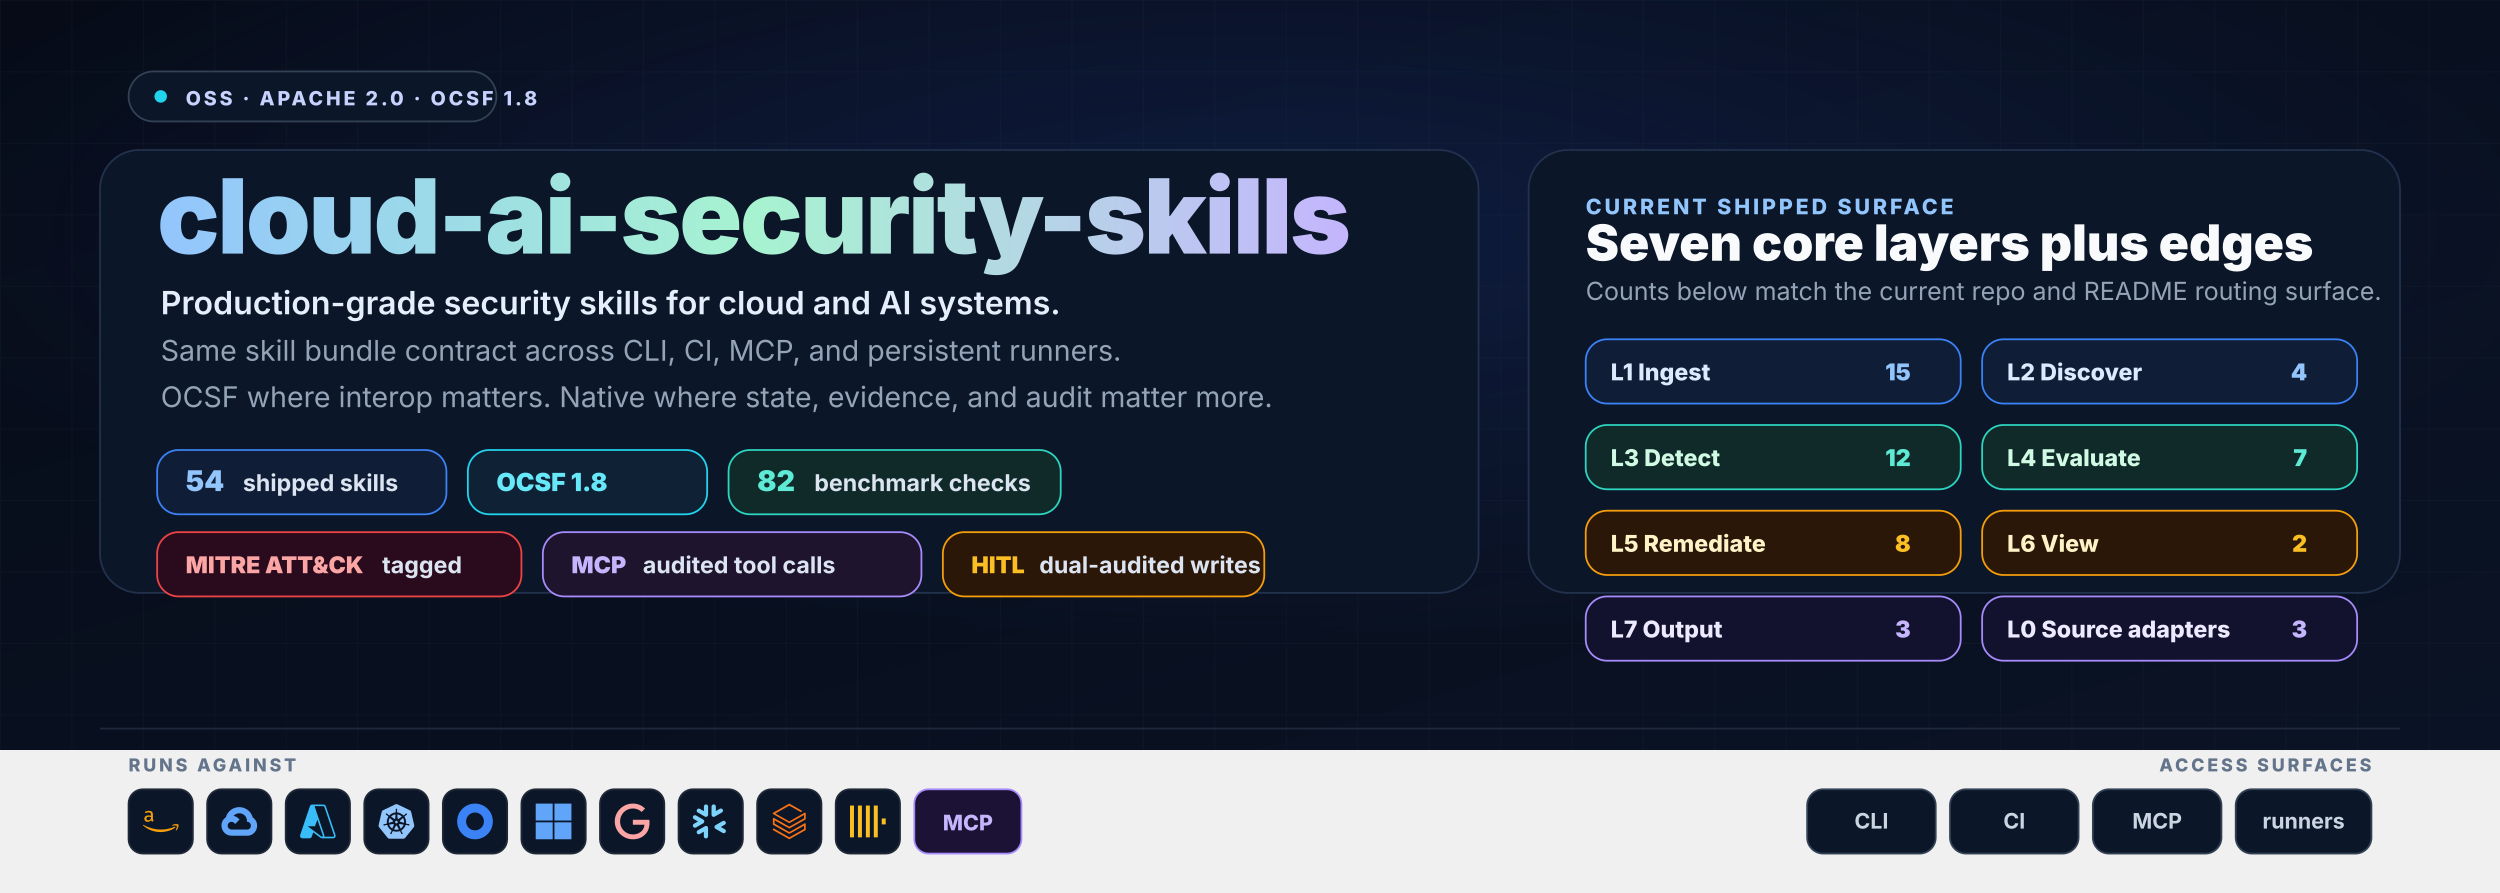
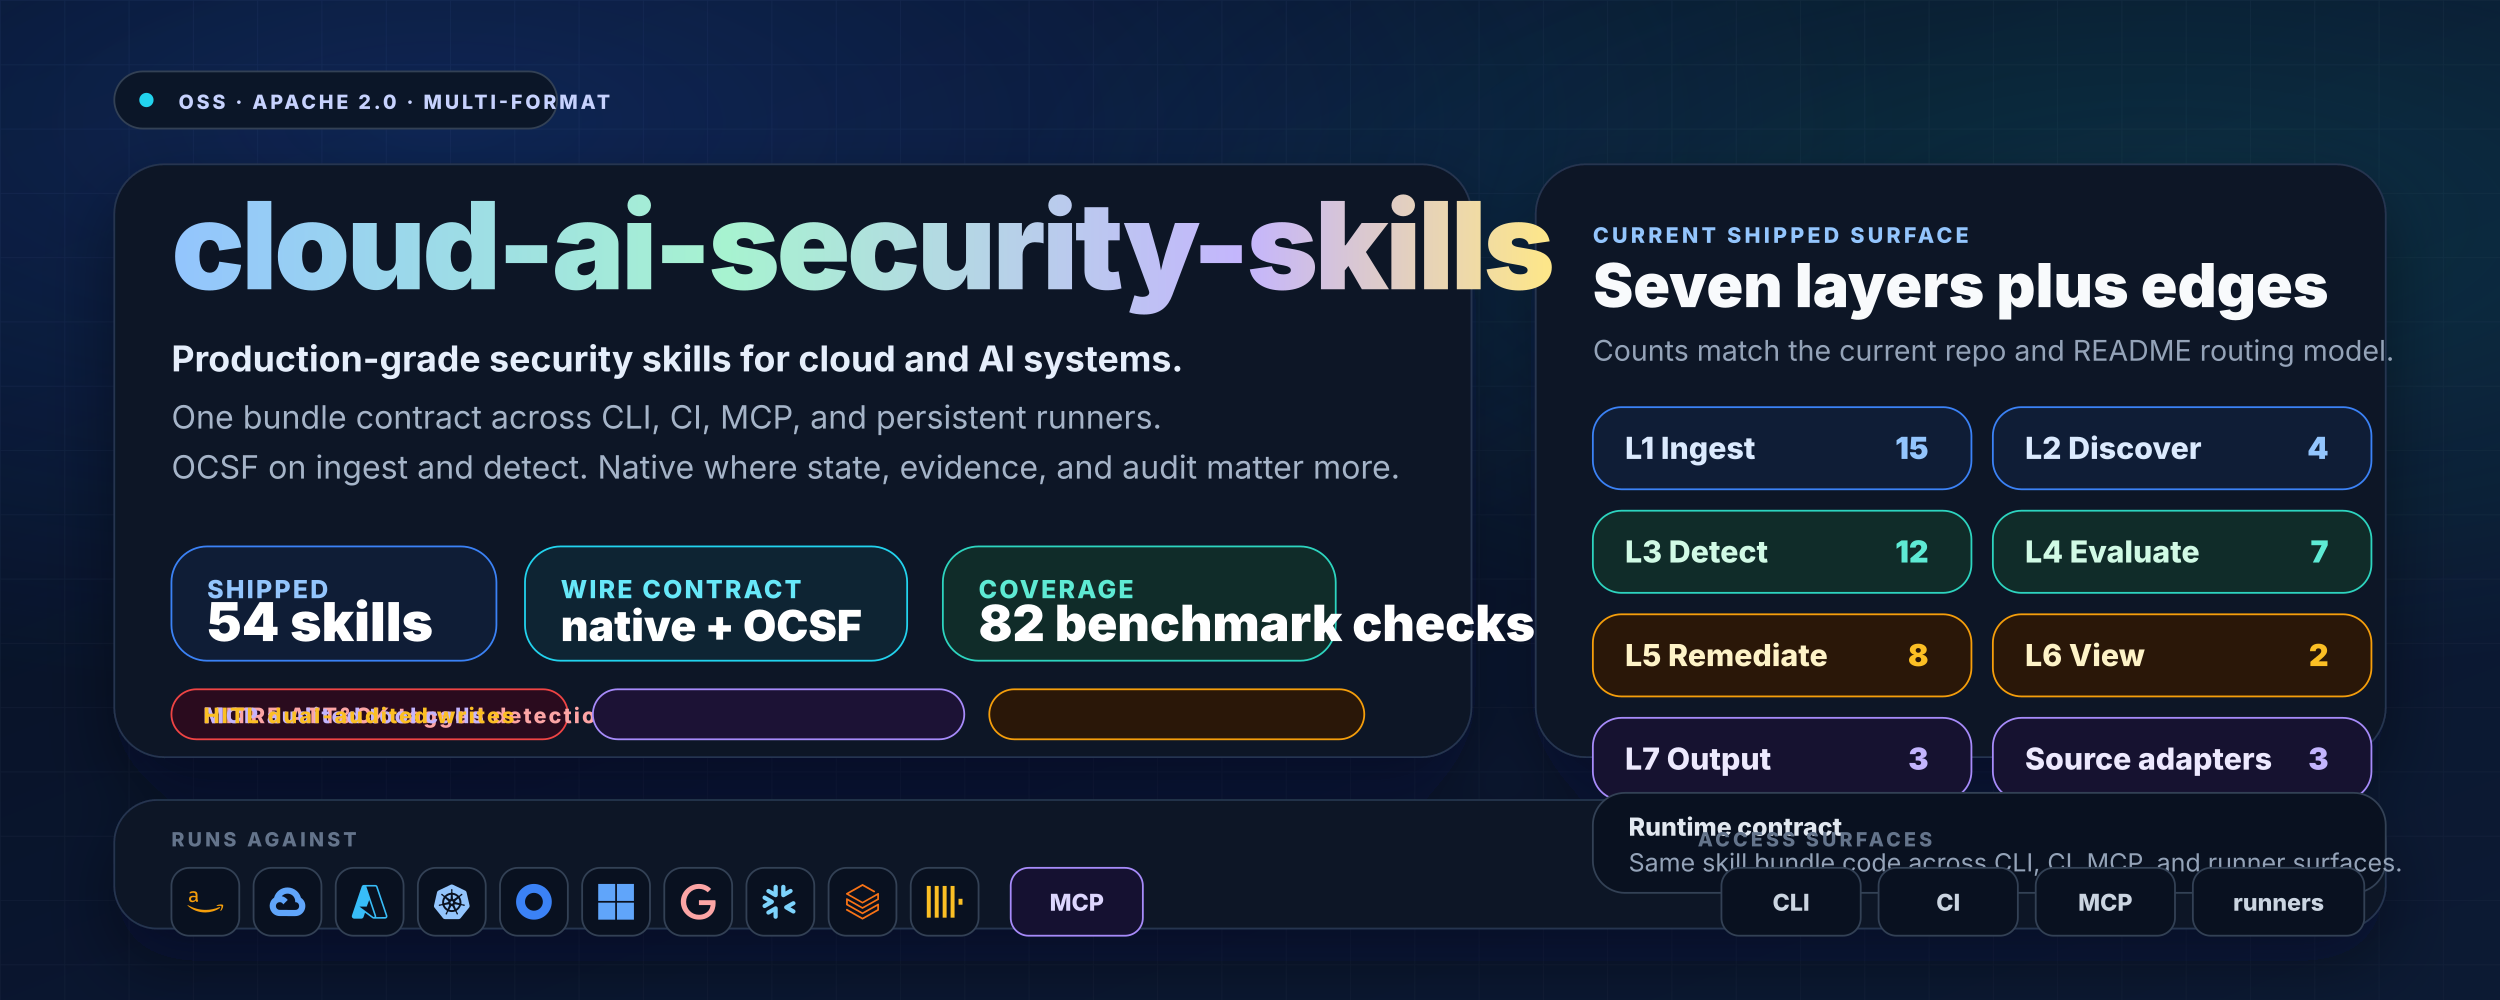
- <svg xmlns="http://www.w3.org/2000/svg" width="1400" height="500" viewBox="0 0 1400 500" role="img" aria-labelledby="title desc">
+ <svg xmlns="http://www.w3.org/2000/svg" width="1400" height="560" viewBox="0 0 1400 560" role="img" aria-labelledby="title desc">
  <defs>
    <linearGradient id="bg" x1="0" y1="0" x2="1" y2="1">
-       <stop offset="0%" stop-color="#060b17" />
-       <stop offset="100%" stop-color="#0a1325" />
+       <stop offset="0%" stop-color="#06101f" />
+       <stop offset="55%" stop-color="#0a1630" />
+       <stop offset="100%" stop-color="#0c1a33" />
    </linearGradient>
-     <radialGradient id="glow" cx="50%" cy="30%" r="55%">
-       <stop offset="0%" stop-color="#1e3a8a" stop-opacity="0.3" />
-       <stop offset="100%" stop-color="#1e3a8a" stop-opacity="0" />
+     <radialGradient id="glowA" cx="18%" cy="12%" r="58%">
+       <stop offset="0%" stop-color="#2563eb" stop-opacity="0.24" />
+       <stop offset="100%" stop-color="#2563eb" stop-opacity="0" />
+     </radialGradient>
+     <radialGradient id="glowB" cx="86%" cy="22%" r="46%">
+       <stop offset="0%" stop-color="#14b8a6" stop-opacity="0.16" />
+       <stop offset="100%" stop-color="#14b8a6" stop-opacity="0" />
    </radialGradient>
    <linearGradient id="wordmark" x1="0" y1="0" x2="1" y2="0">
      <stop offset="0%" stop-color="#93c5fd" />
-       <stop offset="50%" stop-color="#a7f3d0" />
-       <stop offset="100%" stop-color="#c4b5fd" />
+       <stop offset="40%" stop-color="#a7f3d0" />
+       <stop offset="78%" stop-color="#c4b5fd" />
+       <stop offset="100%" stop-color="#fde68a" />
    </linearGradient>
-     <pattern id="grid" x="0" y="0" width="40" height="40" patternUnits="userSpaceOnUse">
-       <path d="M40 0H0V40" fill="none" stroke="#1e293b" stroke-opacity="0.25" stroke-width="1" />
+     <pattern id="grid" x="0" y="0" width="36" height="36" patternUnits="userSpaceOnUse">
+       <path d="M36 0H0V36" fill="none" stroke="#1e2b45" stroke-opacity="0.36" stroke-width="1" />
    </pattern>
+     <filter id="shadow" x="-20%" y="-20%" width="140%" height="140%">
+       <feDropShadow dx="0" dy="18" stdDeviation="20" flood-color="#020617" flood-opacity="0.42" />
+     </filter>
    <symbol id="aws" viewBox="0 0 24 24">
      <path fill="#f59e0b" d="M6.763 10.036c0 .296.032.535.088.71.064.176.144.368.256.576.04.063.056.127.056.183 0 .08-.048.16-.152.24l-.503.335a.383.383 0 0 1-.208.072c-.08 0-.16-.04-.239-.112a2.47 2.47 0 0 1-.287-.375 6.18 6.18 0 0 1-.248-.471c-.622.734-1.405 1.101-2.347 1.101-.67 0-1.205-.191-1.596-.574-.391-.384-.59-.894-.59-1.533 0-.678.239-1.23.726-1.644.487-.415 1.133-.623 1.955-.623.272 0 .551.024.846.064.296.04.6.104.918.176v-.583c0-.607-.127-1.03-.375-1.277-.255-.248-.686-.367-1.3-.367-.28 0-.568.031-.863.103-.295.072-.583.16-.862.272a2.287 2.287 0 0 1-.28.104.488.488 0 0 1-.127.023c-.112 0-.168-.08-.168-.247v-.391c0-.128.016-.224.056-.28a.597.597 0 0 1 .224-.167c.279-.144.614-.264 1.005-.36a4.84 4.84 0 0 1 1.246-.151c.95 0 1.644.216 2.091.647.439.43.662 1.085.662 1.963v2.586zm-3.24 1.214c.263 0 .534-.048.822-.144.287-.096.543-.271.758-.51.128-.152.224-.32.272-.512.047-.191.08-.423.08-.694v-.335a6.66 6.66 0 0 0-.735-.136 6.02 6.02 0 0 0-.75-.048c-.535 0-.926.104-1.19.32-.263.215-.39.518-.39.917 0 .375.095.655.295.846.191.2.47.296.838.296zM21.698 16.207c-2.626 1.94-6.442 2.969-9.722 2.969-4.598 0-8.74-1.7-11.87-4.526-.247-.223-.024-.527.272-.351 3.384 1.963 7.559 3.153 11.877 3.153 2.914 0 6.114-.607 9.06-1.852.439-.2.814.287.383.607zM22.792 14.961c-.336-.43-2.22-.207-3.074-.103-.255.032-.295-.192-.063-.36 1.5-1.053 3.967-.75 4.254-.399.287.36-.08 2.826-1.485 4.007-.215.184-.423.088-.327-.151.32-.79 1.03-2.57.695-2.994z" />
    </symbol>
    <symbol id="gcp" viewBox="0 0 24 24">
      <path fill="#60a5fa" d="M12.19 2.38a9.344 9.344 0 0 0-9.234 6.893c.053-.02-.055.013 0 0-3.875 2.551-3.922 8.11-.247 10.941l.006-.007-.007.03a6.717 6.717 0 0 0 4.077 1.356h5.173l.03.03h5.192c6.687.053 9.376-8.605 3.835-12.35a9.365 9.365 0 0 0-2.821-4.552l-.043.043.006-.05A9.344 9.344 0 0 0 12.19 2.38zm-.358 4.146c1.244-.04 2.518.368 3.486 1.15a5.186 5.186 0 0 1 1.862 4.078v.518c3.53-.07 3.53 5.262 0 5.193h-5.193l-.008.009v-.04H6.785a2.59 2.59 0 0 1-1.067-.23h.001a2.597 2.597 0 1 1 3.437-3.437l3.013-3.012A6.747 6.747 0 0 0 8.11 8.24c.018-.01.04-.026.054-.023a5.186 5.186 0 0 1 3.67-1.69z" />
    </symbol>
    <symbol id="azure" viewBox="0 0 24 24">
      <path fill="#38bdf8" d="M22.379 23.343a1.62 1.62 0 0 0 1.536-2.14v.002L17.35 1.76A1.62 1.62 0 0 0 15.816.657H8.184A1.62 1.62 0 0 0 6.65 1.76L.086 21.204a1.62 1.62 0 0 0 1.536 2.139h4.741a1.62 1.62 0 0 0 1.535-1.103l.977-2.892 4.947 3.675c.28.208.618.32.966.32m-3.084-12.531 3.624 10.739a.54.54 0 0 1-.51.713v-.001h-.03a.54.54 0 0 1-.322-.106l-9.287-6.9h4.853m6.313 7.006c.116-.326.13-.694.007-1.058L9.79 1.76a1.722 1.722 0 0 0-.007-.02h6.034a.54.54 0 0 1 .512.366l6.562 19.445a.54.54 0 0 1-.338.684" />
    </symbol>
    <symbol id="k8s" viewBox="0 0 24 24">
      <path fill="#93c5fd" d="M10.204 14.35l.007.01-.999 2.413a5.171 5.171 0 0 1-2.075-2.597l2.578-.437.004.005a.44.44 0 0 1 .484.606zm-.833-2.129a.44.44 0 0 0 .173-.756l.002-.011L7.585 9.7a5.143 5.143 0 0 0-.73 3.255l2.514-.725.002-.009zm1.145-1.98a.44.44 0 0 0 .699-.337l.01-.005.15-2.62a5.144 5.144 0 0 0-3.01 1.442l2.147 1.523.004-.002zm.76 2.75l.723.349.722-.347.18-.78-.5-.623h-.804l-.5.623.179.779zm1.5-3.095a.44.44 0 0 0 .7.336l.008.003 2.134-1.513a5.188 5.188 0 0 0-2.992-1.442l.148 2.615.002.001zm10.876 5.97l-5.773 7.181a1.6 1.6 0 0 1-1.248.594l-9.261.003a1.6 1.6 0 0 1-1.247-.596l-5.776-7.18a1.583 1.583 0 0 1-.307-1.34L2.1 5.573c.108-.47.425-.864.863-1.073L11.305.513a1.606 1.606 0 0 1 1.385 0l8.345 3.985c.438.209.755.604.863 1.073l2.062 8.955c.108.47-.005.963-.308 1.34zm-3.289-2.057c-.042-.01-.103-.026-.145-.034-.174-.033-.315-.025-.479-.038-.35-.037-.638-.067-.895-.148-.105-.04-.18-.165-.216-.216l-.201-.059a6.45 6.45 0 0 0-.105-2.332 6.465 6.465 0 0 0-.936-2.163c.052-.047.15-.133.177-.159.008-.09.001-.183.094-.282.197-.185.444-.338.743-.522.142-.084.273-.137.415-.242.032-.024.076-.062.11-.089.24-.191.295-.52.123-.736-.172-.216-.506-.236-.745-.045-.034.027-.08.062-.111.088-.134.116-.217.23-.33.35-.246.25-.45.458-.673.609-.097.056-.239.037-.303.033l-.19.135a6.545 6.545 0 0 0-4.146-2.003l-.012-.223c-.065-.062-.143-.115-.163-.25-.022-.268.015-.557.057-.905.023-.163.061-.298.068-.475.001-.04-.001-.099-.001-.142 0-.306-.224-.555-.5-.555-.275 0-.499.249-.499.555l.001.014c0 .041-.002.092 0 .128.006.177.044.312.067.475.042.348.078.637.056.906a.545.545 0 0 1-.162.258l-.012.211a6.424 6.424 0 0 0-4.166 2.003 8.373 8.373 0 0 1-.18-.128c-.09.012-.18.04-.297-.029-.223-.15-.427-.358-.673-.608-.113-.12-.195-.234-.329-.349-.03-.026-.077-.062-.111-.088a.594.594 0 0 0-.348-.132.481.481 0 0 0-.398.176c-.172.216-.117.546.123.737l.007.005.104.083c.142.105.272.159.414.242.299.185.546.338.743.522.076.082.09.226.1.288l.16.143a6.462 6.462 0 0 0-1.02 4.506l-.208.06c-.055.072-.133.184-.215.217-.257.081-.546.11-.895.147-.164.014-.305.006-.48.039-.037.007-.09.02-.133.03l-.004.002-.007.002c-.295.071-.484.342-.423.608.061.267.349.429.645.365l.007-.001.01-.003.129-.029c.17-.046.294-.113.448-.172.33-.118.604-.217.87-.256.112-.009.23.069.288.101l.217-.037a6.5 6.5 0 0 0 2.88 3.596l-.09.218c.033.084.069.199.044.282-.097.252-.263.517-.452.813-.091.136-.185.242-.268.399-.02.037-.045.095-.064.134-.128.275-.034.591.213.71.248.12.556-.007.69-.282v-.002c.02-.039.046-.09.062-.127.07-.162.094-.301.144-.458.132-.332.205-.68.387-.897.05-.06.13-.082.215-.105l.113-.205a6.453 6.453 0 0 0 4.609.012l.106.192c.086.028.18.042.256.155.136.232.229.507.342.84.05.156.074.295.145.457.016.037.043.09.062.129.133.276.442.402.69.282.247-.118.341-.435.213-.71-.02-.039-.045-.096-.065-.134-.083-.156-.177-.261-.268-.398-.19-.296-.346-.541-.443-.793-.04-.13.007-.21.038-.294-.018-.022-.059-.144-.083-.202a6.499 6.499 0 0 0 2.88-3.622c.064.01.176.03.213.038.075-.05.144-.114.28-.104.266.039.54.138.87.256.154.06.277.128.448.173.036.01.088.019.13.028l.009.003.007.001c.297.064.584-.098.645-.365.06-.266-.128-.537-.423-.608zM16.4 9.701l-1.95 1.746v.005a.44.44 0 0 0 .173.757l.003.01 2.526.728a5.199 5.199 0 0 0-.108-1.674A5.208 5.208 0 0 0 16.4 9.7zm-4.013 5.325a.437.437 0 0 0-.404-.232.44.44 0 0 0-.372.233h-.002l-1.268 2.292a5.164 5.164 0 0 0 3.326.003l-1.27-2.296h-.01zm1.888-1.293a.44.44 0 0 0-.27.036.44.44 0 0 0-.214.572l-.003.004 1.01 2.438a5.15 5.15 0 0 0 2.081-2.615l-2.6-.44-.004.005z" />
    </symbol>
    <symbol id="okta" viewBox="0 0 24 24">
      <path fill="#3b82f6" d="M12 0C5.389 0 0 5.35 0 12s5.35 12 12 12 12-5.35 12-12S18.611 0 12 0zm0 18c-3.325 0-6-2.675-6-6s2.675-6 6-6 6 2.675 6 6-2.675 6-6 6z" />
    </symbol>
    <symbol id="entra" viewBox="0 0 24 24">
      <path fill="#60a5fa" d="M0 0v11.408h11.408V0zm12.594 0v11.408H24V0zM0 12.594V24h11.408V12.594zm12.594 0V24H24V12.594z" />
    </symbol>
    <symbol id="google" viewBox="0 0 24 24">
      <path fill="#fca5a5" d="M12.48 10.92v3.28h7.84c-.24 1.84-.853 3.187-1.787 4.133-1.147 1.147-2.933 2.4-6.053 2.4-4.827 0-8.6-3.893-8.6-8.72s3.773-8.72 8.6-8.72c2.6 0 4.507 1.027 5.907 2.347l2.307-2.307C18.747 1.44 16.133 0 12.48 0 5.867 0 .307 5.387.307 12s5.56 12 12.173 12c3.573 0 6.267-1.173 8.373-3.36 2.16-2.16 2.84-5.213 2.84-7.667 0-.76-.053-1.467-.173-2.053H12.48z" />
    </symbol>
    <symbol id="snowflake" viewBox="0 0 24 24">
      <path fill="#7dd3fc" d="M7.602 12.4c.038-.151.076-.304.076-.456 0-.114-.038-.228-.038-.342-.114-.343-.304-.647-.646-.838l-4.87-2.777c-.685-.38-1.56-.152-1.94.533-.381.685-.153 1.56.532 1.94l2.701 1.56-2.701 1.56c-.685.38-.913 1.256-.533 1.94.38.685 1.256.914 1.94.533l4.832-2.777c.343-.267.571-.533.647-.876zm1.332 2.626c-.266-.038-.57.038-.837.19l-4.832 2.777c-.685.38-.913 1.256-.532 1.94.38.686 1.255.914 1.94.533l2.701-1.56v3.12c0 .8.647 1.408 1.446 1.408.799 0 1.407-.647 1.407-1.408v-5.592c0-.761-.57-1.37-1.293-1.408zm4.946-6.088c.266.038.57-.038.837-.19l4.832-2.777c.685-.38.913-1.256.532-1.94-.38-.686-1.255-.914-1.94-.533l-2.701 1.56V1.975c0-.799-.647-1.408-1.446-1.408-.799 0-1.446.609-1.446 1.408V7.53c0 .76.609 1.37 1.332 1.407zM3.265 5.97l4.832 2.777c.266.152.533.19.837.19.723-.038 1.331-.684 1.331-1.407V1.975c0-.799-.646-1.408-1.407-1.408-.799 0-1.446.647-1.446 1.408v3.12l-2.701-1.56c-.685-.38-1.56-.152-1.94.533-.419.646-.19 1.521.494 1.902zm18.22 8.184l-2.701 1.56 2.7 1.56c.686.38.914 1.256.533 1.94-.38.685-1.255.913-1.94.533l-4.832-2.778a1.644 1.644 0 01-.647-.798c-.037-.153-.076-.305-.076-.457 0-.114.039-.228.039-.342.114-.343.342-.647.646-.837l4.832-2.778c.685-.38 1.56-.152 1.94.533.457.609.19 1.484-.494 1.864z" />
    </symbol>
    <symbol id="databricks" viewBox="0 0 24 24">
      <path fill="#f97316" d="M.95 14.184L12 20.403l9.919-5.55v2.21L12 22.662l-10.484-5.96-.565.308v.77L12 24l11.05-6.218v-4.317l-.515-.309L12 19.118l-9.867-5.653v-2.21L12 16.805l11.05-6.218V6.32l-.515-.308L12 11.974 2.647 6.681 12 1.388l7.76 4.368.668-.411v-.566L12 0 .95 6.27v.72L12 13.207l9.919-5.55v2.26L12 15.52 1.516 9.56l-.565.308Z" />
    </symbol>
    <symbol id="clickhouse" viewBox="0 0 24 24">
      <path fill="#fbbf24" d="M21.333 10H24v4h-2.667ZM16 1.335h2.667v21.33H16Zm-5.333 0h2.666v21.33h-2.666ZM0 22.665V1.335h2.667v21.33zm5.333-21.33H8v21.33H5.333Z" />
    </symbol>
  </defs>
-   <rect width="1400" height="420" fill="url(#bg)" />
-   <rect width="1400" height="420" fill="url(#grid)" />
-   <rect width="1400" height="420" fill="url(#glow)" />
+   <rect width="1400" height="560" fill="url(#bg)" />
+   <rect width="1400" height="560" fill="url(#grid)" />
+   <rect width="1400" height="560" fill="url(#glowA)" />
+   <rect width="1400" height="560" fill="url(#glowB)" />
  <g font-family="Inter, Segoe UI, ui-sans-serif, Arial, sans-serif">
-     <g transform="translate(72,40)">
-       <rect x="0" y="0" width="206" height="28" rx="14" fill="#0b1628" stroke="#334155" />
-       <circle cx="18" cy="14" r="3.5" fill="#22d3ee" />
-       <text x="32" y="19" fill="#c7d2fe" font-size="11" font-weight="800" letter-spacing="1.6">OSS · APACHE 2.0 · OCSF 1.8</text>
-     </g>
-     <rect x="56" y="84" width="772" height="248" rx="22" fill="#0b1628" stroke="#22314d" />
-     <rect x="856" y="84" width="488" height="248" rx="22" fill="#0b1628" stroke="#22314d" />
-     <text x="88" y="142" font-size="58" font-weight="900" fill="url(#wordmark)" letter-spacing="-1.2">cloud-ai-security-skills</text>
-     <text x="90" y="176" fill="#e5eefb" font-size="18" font-weight="600">Production-grade security skills for cloud and AI systems.</text>
-     <text x="90" y="202" fill="#94a3b8" font-size="16">Same skill bundle contract across CLI, CI, MCP, and persistent runners.</text>
-     <text x="90" y="228" fill="#94a3b8" font-size="16">OCSF where interop matters. Native where state, evidence, and audit matter more.</text>
-     <g transform="translate(88,252)">
+     <g transform="translate(64,40)">
+       <rect x="0" y="0" width="248" height="32" rx="16" fill="#0b1628" stroke="#334155" />
+       <circle cx="18" cy="16" r="4" fill="#22d3ee" />
+       <text x="36" y="21" fill="#c7d2fe" font-size="11" font-weight="800" letter-spacing="1.6">OSS · APACHE 2.0 · MULTI-FORMAT</text>
+     </g>
+     <g filter="url(#shadow)">
+       <rect x="64" y="92" width="760" height="332" rx="28" fill="#0b1628" stroke="#26344f" />
+       <rect x="860" y="92" width="476" height="332" rx="28" fill="#0b1628" stroke="#26344f" />
+       <rect x="64" y="448" width="1272" height="72" rx="24" fill="#0b1628" stroke="#26344f" />
+     </g>
+     <text x="96" y="162" font-size="68" font-weight="900" fill="url(#wordmark)" letter-spacing="-1.8">cloud-ai-security-skills</text>
+     <text x="96" y="208" font-size="20" font-weight="700" fill="#e5eefb">Production-grade security skills for cloud and AI systems.</text>
+     <text x="96" y="240" font-size="18" fill="#a5b4c8">One bundle contract across CLI, CI, MCP, and persistent runners.</text>
+     <text x="96" y="268" font-size="18" fill="#a5b4c8">OCSF on ingest and detect. Native where state, evidence, and audit matter more.</text>
+     <g transform="translate(96,306)">
+       <rect x="0" y="0" width="182" height="64" rx="20" fill="#0f1d36" stroke="#3b82f6" />
+       <text x="20" y="29" fill="#93c5fd" font-size="14" font-weight="800" letter-spacing="1.2">SHIPPED</text>
+       <text x="20" y="53" fill="#ffffff" font-size="30" font-weight="900">54 skills</text>
+       <rect x="198" y="0" width="214" height="64" rx="20" fill="#0e2433" stroke="#22d3ee" />
+       <text x="218" y="29" fill="#67e8f9" font-size="14" font-weight="800" letter-spacing="1.2">WIRE CONTRACT</text>
+       <text x="218" y="53" fill="#ffffff" font-size="24" font-weight="900">native + OCSF</text>
+       <rect x="432" y="0" width="220" height="64" rx="20" fill="#102c29" stroke="#2dd4bf" />
+       <text x="452" y="29" fill="#5eead4" font-size="14" font-weight="800" letter-spacing="1.2">COVERAGE</text>
+       <text x="452" y="53" fill="#ffffff" font-size="28" font-weight="900">82 benchmark checks</text>
+     </g>
+     <g transform="translate(96,386)">
+       <rect x="0" y="0" width="222" height="28" rx="14" fill="#2a0b1e" stroke="#ef4444" />
+       <text x="18" y="19" fill="#fca5a5" font-size="12" font-weight="800" letter-spacing="1.2">MITRE ATT&amp;CK tagged detections</text>
+       <rect x="236" y="0" width="208" height="28" rx="14" fill="#1c1235" stroke="#a78bfa" />
+       <text x="18" y="19" fill="#c4b5fd" font-size="12" font-weight="800" letter-spacing="1.2">MCP audited tool calls</text>
+       <rect x="458" y="0" width="210" height="28" rx="14" fill="#2a1708" stroke="#f59e0b" />
+       <text x="18" y="19" fill="#fbbf24" font-size="12" font-weight="800" letter-spacing="1.2">HITL dual-audited writes</text>
+     </g>
+     <text x="892" y="136" font-size="12" font-weight="800" fill="#93c5fd" letter-spacing="1.8">CURRENT SHIPPED SURFACE</text>
+     <text x="892" y="172" font-size="34" font-weight="900" fill="#f8fafc">Seven layers plus edges</text>
+     <text x="892" y="202" font-size="16" fill="#94a3b8">Counts match the current repo and README routing model.</text>
+     <g transform="translate(892,228)">
      <g>
-         <rect x="0" y="0" width="162" height="36" rx="12" fill="#0f1d36" stroke="#3b82f6" />
-         <text x="16" y="23" fill="#93c5fd" font-size="16" font-weight="900">54</text>
-         <text x="48" y="23" fill="#dbe4f0" font-size="13" font-weight="700">shipped skills</text>
-       </g>
-       <g transform="translate(174,0)">
-         <rect x="0" y="0" width="134" height="36" rx="12" fill="#0f2235" stroke="#22d3ee" />
-         <text x="16" y="23" fill="#67e8f9" font-size="14" font-weight="900">OCSF 1.8</text>
-       </g>
-       <g transform="translate(320,0)">
-         <rect x="0" y="0" width="186" height="36" rx="12" fill="#0f2a28" stroke="#2dd4bf" />
-         <text x="16" y="23" fill="#5eead4" font-size="16" font-weight="900">82</text>
-         <text x="48" y="23" fill="#dbe4f0" font-size="13" font-weight="700">benchmark checks</text>
-       </g>
-     </g>
-     <g transform="translate(88,298)">
+         <rect x="0" y="0" width="212" height="46" rx="16" fill="#0f1d36" stroke="#3b82f6" />
+         <text x="18" y="29" fill="#dbeafe" font-size="17" font-weight="800">L1 Ingest</text>
+         <text x="188" y="29" text-anchor="end" fill="#93c5fd" font-size="17" font-weight="900">15</text>
+       </g>
+       <g transform="translate(224,0)">
+         <rect x="0" y="0" width="212" height="46" rx="16" fill="#0f1d36" stroke="#3b82f6" />
+         <text x="18" y="29" fill="#dbeafe" font-size="17" font-weight="800">L2 Discover</text>
+         <text x="188" y="29" text-anchor="end" fill="#93c5fd" font-size="17" font-weight="900">4</text>
+       </g>
+       <g transform="translate(0,58)">
+         <rect x="0" y="0" width="212" height="46" rx="16" fill="#102c29" stroke="#2dd4bf" />
+         <text x="18" y="29" fill="#d1fae5" font-size="17" font-weight="800">L3 Detect</text>
+         <text x="188" y="29" text-anchor="end" fill="#5eead4" font-size="17" font-weight="900">12</text>
+       </g>
+       <g transform="translate(224,58)">
+         <rect x="0" y="0" width="212" height="46" rx="16" fill="#102c29" stroke="#2dd4bf" />
+         <text x="18" y="29" fill="#d1fae5" font-size="17" font-weight="800">L4 Evaluate</text>
+         <text x="188" y="29" text-anchor="end" fill="#5eead4" font-size="17" font-weight="900">7</text>
+       </g>
+       <g transform="translate(0,116)">
+         <rect x="0" y="0" width="212" height="46" rx="16" fill="#2a1708" stroke="#f59e0b" />
+         <text x="18" y="29" fill="#fef3c7" font-size="17" font-weight="800">L5 Remediate</text>
+         <text x="188" y="29" text-anchor="end" fill="#fbbf24" font-size="17" font-weight="900">8</text>
+       </g>
+       <g transform="translate(224,116)">
+         <rect x="0" y="0" width="212" height="46" rx="16" fill="#2a1708" stroke="#f59e0b" />
+         <text x="18" y="29" fill="#fef3c7" font-size="17" font-weight="800">L6 View</text>
+         <text x="188" y="29" text-anchor="end" fill="#fbbf24" font-size="17" font-weight="900">2</text>
+       </g>
+       <g transform="translate(0,174)">
+         <rect x="0" y="0" width="212" height="46" rx="16" fill="#161230" stroke="#a78bfa" />
+         <text x="18" y="29" fill="#ede9fe" font-size="17" font-weight="800">L7 Output</text>
+         <text x="188" y="29" text-anchor="end" fill="#c4b5fd" font-size="17" font-weight="900">3</text>
+       </g>
+       <g transform="translate(224,174)">
+         <rect x="0" y="0" width="212" height="46" rx="16" fill="#161230" stroke="#a78bfa" />
+         <text x="18" y="29" fill="#ede9fe" font-size="17" font-weight="800">Source adapters</text>
+         <text x="188" y="29" text-anchor="end" fill="#c4b5fd" font-size="17" font-weight="900">3</text>
+       </g>
+     </g>
+     <g transform="translate(892,470)">
+       <rect x="0" y="-26" width="444" height="56" rx="18" fill="#091120" stroke="#334155" />
+       <text x="20" y="-2" font-size="14" font-weight="800" fill="#e2e8f0">Runtime contract</text>
+       <text x="20" y="18" font-size="14" fill="#94a3b8">Same skill bundle code across CLI, CI, MCP, and runner surfaces.</text>
+     </g>
+     <text x="96" y="474" font-size="11" font-weight="800" fill="#64748b" letter-spacing="1.8">RUNS AGAINST</text>
+     <g transform="translate(96,486)">
      <g>
-         <rect x="0" y="0" width="204" height="36" rx="12" fill="#2a0b1e" stroke="#ef4444" />
-         <text x="16" y="23" fill="#fca5a5" font-size="13" font-weight="900">MITRE ATT&amp;CK</text>
-         <text x="126" y="23" fill="#dbe4f0" font-size="13" font-weight="700">tagged</text>
-       </g>
-       <g transform="translate(216,0)">
-         <rect x="0" y="0" width="212" height="36" rx="12" fill="#1f142e" stroke="#a78bfa" />
-         <text x="16" y="23" fill="#c4b5fd" font-size="13" font-weight="900">MCP</text>
-         <text x="56" y="23" fill="#dbe4f0" font-size="13" font-weight="700">audited tool calls</text>
-       </g>
-       <g transform="translate(440,0)">
-         <rect x="0" y="0" width="180" height="36" rx="12" fill="#2a1708" stroke="#f59e0b" />
-         <text x="16" y="23" fill="#fbbf24" font-size="13" font-weight="900">HITL</text>
-         <text x="54" y="23" fill="#dbe4f0" font-size="13" font-weight="700">dual-audited writes</text>
-       </g>
-     </g>
-     <text x="888" y="120" fill="#93c5fd" font-size="12" font-weight="800" letter-spacing="1.6">CURRENT SHIPPED SURFACE</text>
-     <text x="888" y="146" fill="#f8fafc" font-size="28" font-weight="900">Seven core layers plus edges</text>
-     <text x="888" y="168" fill="#94a3b8" font-size="14">Counts below match the current repo and README routing surface.</text>
-     <g transform="translate(888,190)">
-       <g>
-         <rect x="0" y="0" width="210" height="36" rx="12" fill="#0f1d36" stroke="#3b82f6" />
-         <text x="14" y="23" fill="#dbeafe" font-size="13" font-weight="800">L1 Ingest</text>
-         <text x="182" y="23" text-anchor="end" fill="#93c5fd" font-size="13" font-weight="900">15</text>
-       </g>
-       <g transform="translate(222,0)">
-         <rect x="0" y="0" width="210" height="36" rx="12" fill="#0f1d36" stroke="#3b82f6" />
-         <text x="14" y="23" fill="#dbeafe" font-size="13" font-weight="800">L2 Discover</text>
-         <text x="182" y="23" text-anchor="end" fill="#93c5fd" font-size="13" font-weight="900">4</text>
-       </g>
-       <g transform="translate(0,48)">
-         <rect x="0" y="0" width="210" height="36" rx="12" fill="#0f2a28" stroke="#2dd4bf" />
-         <text x="14" y="23" fill="#d1fae5" font-size="13" font-weight="800">L3 Detect</text>
-         <text x="182" y="23" text-anchor="end" fill="#5eead4" font-size="13" font-weight="900">12</text>
-       </g>
-       <g transform="translate(222,48)">
-         <rect x="0" y="0" width="210" height="36" rx="12" fill="#0f2a28" stroke="#2dd4bf" />
-         <text x="14" y="23" fill="#d1fae5" font-size="13" font-weight="800">L4 Evaluate</text>
-         <text x="182" y="23" text-anchor="end" fill="#5eead4" font-size="13" font-weight="900">7</text>
-       </g>
-       <g transform="translate(0,96)">
-         <rect x="0" y="0" width="210" height="36" rx="12" fill="#2a1708" stroke="#f59e0b" />
-         <text x="14" y="23" fill="#fef3c7" font-size="13" font-weight="800">L5 Remediate</text>
-         <text x="182" y="23" text-anchor="end" fill="#fbbf24" font-size="13" font-weight="900">8</text>
-       </g>
-       <g transform="translate(222,96)">
-         <rect x="0" y="0" width="210" height="36" rx="12" fill="#2a1708" stroke="#f59e0b" />
-         <text x="14" y="23" fill="#fef3c7" font-size="13" font-weight="800">L6 View</text>
-         <text x="182" y="23" text-anchor="end" fill="#fbbf24" font-size="13" font-weight="900">2</text>
-       </g>
-       <g transform="translate(0,144)">
-         <rect x="0" y="0" width="210" height="36" rx="12" fill="#12112e" stroke="#a78bfa" />
-         <text x="14" y="23" fill="#ede9fe" font-size="13" font-weight="800">L7 Output</text>
-         <text x="182" y="23" text-anchor="end" fill="#c4b5fd" font-size="13" font-weight="900">3</text>
-       </g>
-       <g transform="translate(222,144)">
-         <rect x="0" y="0" width="210" height="36" rx="12" fill="#12112e" stroke="#a78bfa" />
-         <text x="14" y="23" fill="#ede9fe" font-size="13" font-weight="800">L0 Source adapters</text>
-         <text x="182" y="23" text-anchor="end" fill="#c4b5fd" font-size="13" font-weight="900">3</text>
-       </g>
-     </g>
-     <line x1="56" y1="408" x2="1344" y2="408" stroke="#1e293b" stroke-width="1" />
-     <text x="72" y="432" fill="#64748b" font-size="10" font-weight="800" letter-spacing="1.6">RUNS AGAINST</text>
-     <g transform="translate(72,442)">
-       <g>
-         <rect x="0" y="0" width="36" height="36" rx="8" fill="#0b1628" stroke="#1f2937" />
-         <use href="#aws" x="8" y="8" width="20" height="20" />
-       </g>
-       <g transform="translate(44,0)">
-         <rect x="0" y="0" width="36" height="36" rx="8" fill="#0b1628" stroke="#1f2937" />
-         <use href="#gcp" x="8" y="8" width="20" height="20" />
-       </g>
-       <g transform="translate(88,0)">
-         <rect x="0" y="0" width="36" height="36" rx="8" fill="#0b1628" stroke="#1f2937" />
-         <use href="#azure" x="8" y="8" width="20" height="20" />
-       </g>
-       <g transform="translate(132,0)">
-         <rect x="0" y="0" width="36" height="36" rx="8" fill="#0b1628" stroke="#1f2937" />
-         <use href="#k8s" x="8" y="8" width="20" height="20" />
-       </g>
-       <g transform="translate(176,0)">
-         <rect x="0" y="0" width="36" height="36" rx="8" fill="#0b1628" stroke="#1f2937" />
-         <use href="#okta" x="8" y="8" width="20" height="20" />
-       </g>
-       <g transform="translate(220,0)">
-         <rect x="0" y="0" width="36" height="36" rx="8" fill="#0b1628" stroke="#1f2937" />
-         <use href="#entra" x="8" y="8" width="20" height="20" />
-       </g>
-       <g transform="translate(264,0)">
-         <rect x="0" y="0" width="36" height="36" rx="8" fill="#0b1628" stroke="#1f2937" />
-         <use href="#google" x="8" y="8" width="20" height="20" />
-       </g>
-       <g transform="translate(308,0)">
-         <rect x="0" y="0" width="36" height="36" rx="8" fill="#0b1628" stroke="#1f2937" />
-         <use href="#snowflake" x="8" y="8" width="20" height="20" />
-       </g>
-       <g transform="translate(352,0)">
-         <rect x="0" y="0" width="36" height="36" rx="8" fill="#0b1628" stroke="#1f2937" />
-         <use href="#databricks" x="8" y="8" width="20" height="20" />
-       </g>
-       <g transform="translate(396,0)">
-         <rect x="0" y="0" width="36" height="36" rx="8" fill="#0b1628" stroke="#1f2937" />
-         <use href="#clickhouse" x="8" y="8" width="20" height="20" />
-       </g>
-       <g transform="translate(440,0)">
-         <rect x="0" y="0" width="60" height="36" rx="8" fill="#1b1235" stroke="#a78bfa" />
-         <text x="30" y="23" text-anchor="middle" fill="#c4b5fd" font-size="12" font-weight="800">MCP</text>
-       </g>
-     </g>
-     <text x="1328" y="432" text-anchor="end" fill="#64748b" font-size="10" font-weight="800" letter-spacing="1.6">ACCESS SURFACES</text>
-     <g transform="translate(1012,442)" font-size="12" font-weight="700" fill="#cbd5e1">
-       <rect x="0" y="0" width="72" height="36" rx="9" fill="#0b1628" stroke="#334155" />
-       <text x="36" y="22" text-anchor="middle">CLI</text>
-       <rect x="80" y="0" width="72" height="36" rx="9" fill="#0b1628" stroke="#334155" />
-       <text x="116" y="22" text-anchor="middle">CI</text>
-       <rect x="160" y="0" width="72" height="36" rx="9" fill="#0b1628" stroke="#334155" />
-       <text x="196" y="22" text-anchor="middle">MCP</text>
-       <rect x="240" y="0" width="76" height="36" rx="9" fill="#0b1628" stroke="#334155" />
-       <text x="278" y="22" text-anchor="middle">runners</text>
+         <rect x="0" y="0" width="38" height="38" rx="10" fill="#091120" stroke="#334155" />
+         <use href="#aws" x="9" y="9" width="20" height="20" />
+       </g>
+       <g transform="translate(46,0)">
+         <rect x="0" y="0" width="38" height="38" rx="10" fill="#091120" stroke="#334155" />
+         <use href="#gcp" x="9" y="9" width="20" height="20" />
+       </g>
+       <g transform="translate(92,0)">
+         <rect x="0" y="0" width="38" height="38" rx="10" fill="#091120" stroke="#334155" />
+         <use href="#azure" x="9" y="9" width="20" height="20" />
+       </g>
+       <g transform="translate(138,0)">
+         <rect x="0" y="0" width="38" height="38" rx="10" fill="#091120" stroke="#334155" />
+         <use href="#k8s" x="9" y="9" width="20" height="20" />
+       </g>
+       <g transform="translate(184,0)">
+         <rect x="0" y="0" width="38" height="38" rx="10" fill="#091120" stroke="#334155" />
+         <use href="#okta" x="9" y="9" width="20" height="20" />
+       </g>
+       <g transform="translate(230,0)">
+         <rect x="0" y="0" width="38" height="38" rx="10" fill="#091120" stroke="#334155" />
+         <use href="#entra" x="9" y="9" width="20" height="20" />
+       </g>
+       <g transform="translate(276,0)">
+         <rect x="0" y="0" width="38" height="38" rx="10" fill="#091120" stroke="#334155" />
+         <use href="#google" x="9" y="9" width="20" height="20" />
+       </g>
+       <g transform="translate(322,0)">
+         <rect x="0" y="0" width="38" height="38" rx="10" fill="#091120" stroke="#334155" />
+         <use href="#snowflake" x="9" y="9" width="20" height="20" />
+       </g>
+       <g transform="translate(368,0)">
+         <rect x="0" y="0" width="38" height="38" rx="10" fill="#091120" stroke="#334155" />
+         <use href="#databricks" x="9" y="9" width="20" height="20" />
+       </g>
+       <g transform="translate(414,0)">
+         <rect x="0" y="0" width="38" height="38" rx="10" fill="#091120" stroke="#334155" />
+         <use href="#clickhouse" x="9" y="9" width="20" height="20" />
+       </g>
+       <g transform="translate(470,0)">
+         <rect x="0" y="0" width="74" height="38" rx="10" fill="#151131" stroke="#a78bfa" />
+         <text x="37" y="24" text-anchor="middle" fill="#ddd6fe" font-size="13" font-weight="800">MCP</text>
+       </g>
+     </g>
+     <text x="1082" y="474" text-anchor="end" font-size="11" font-weight="800" fill="#64748b" letter-spacing="1.8">ACCESS SURFACES</text>
+     <g transform="translate(1114,486)">
+       <rect x="-150" y="0" width="78" height="38" rx="10" fill="#091120" stroke="#334155" />
+       <text x="-111" y="24" text-anchor="middle" fill="#cbd5e1" font-size="13" font-weight="800">CLI</text>
+       <rect x="-62" y="0" width="78" height="38" rx="10" fill="#091120" stroke="#334155" />
+       <text x="-23" y="24" text-anchor="middle" fill="#cbd5e1" font-size="13" font-weight="800">CI</text>
+       <rect x="26" y="0" width="78" height="38" rx="10" fill="#091120" stroke="#334155" />
+       <text x="65" y="24" text-anchor="middle" fill="#cbd5e1" font-size="13" font-weight="800">MCP</text>
+       <rect x="114" y="0" width="96" height="38" rx="10" fill="#091120" stroke="#334155" />
+       <text x="162" y="24" text-anchor="middle" fill="#cbd5e1" font-size="13" font-weight="800">runners</text>
    </g>
  </g>
</svg>
